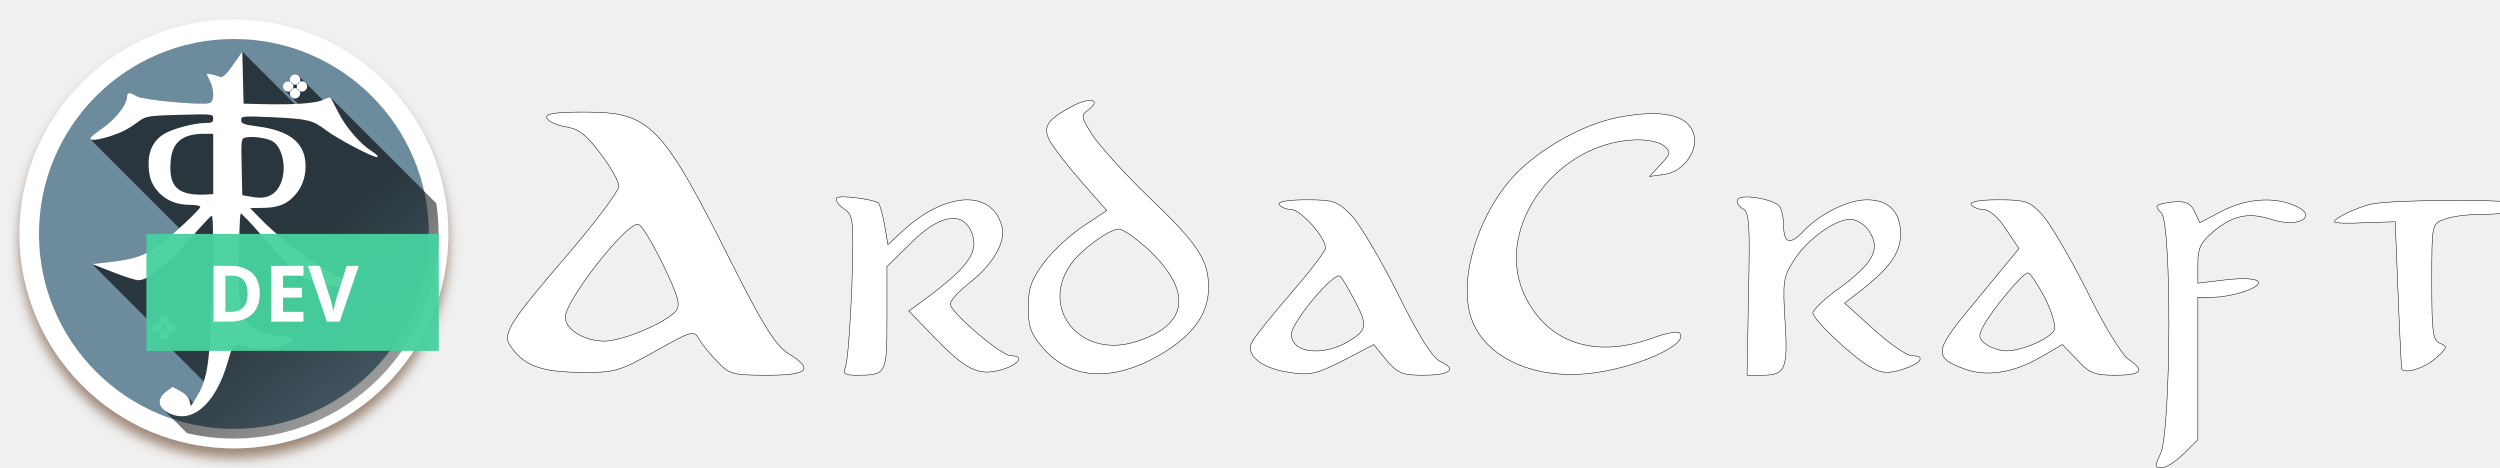
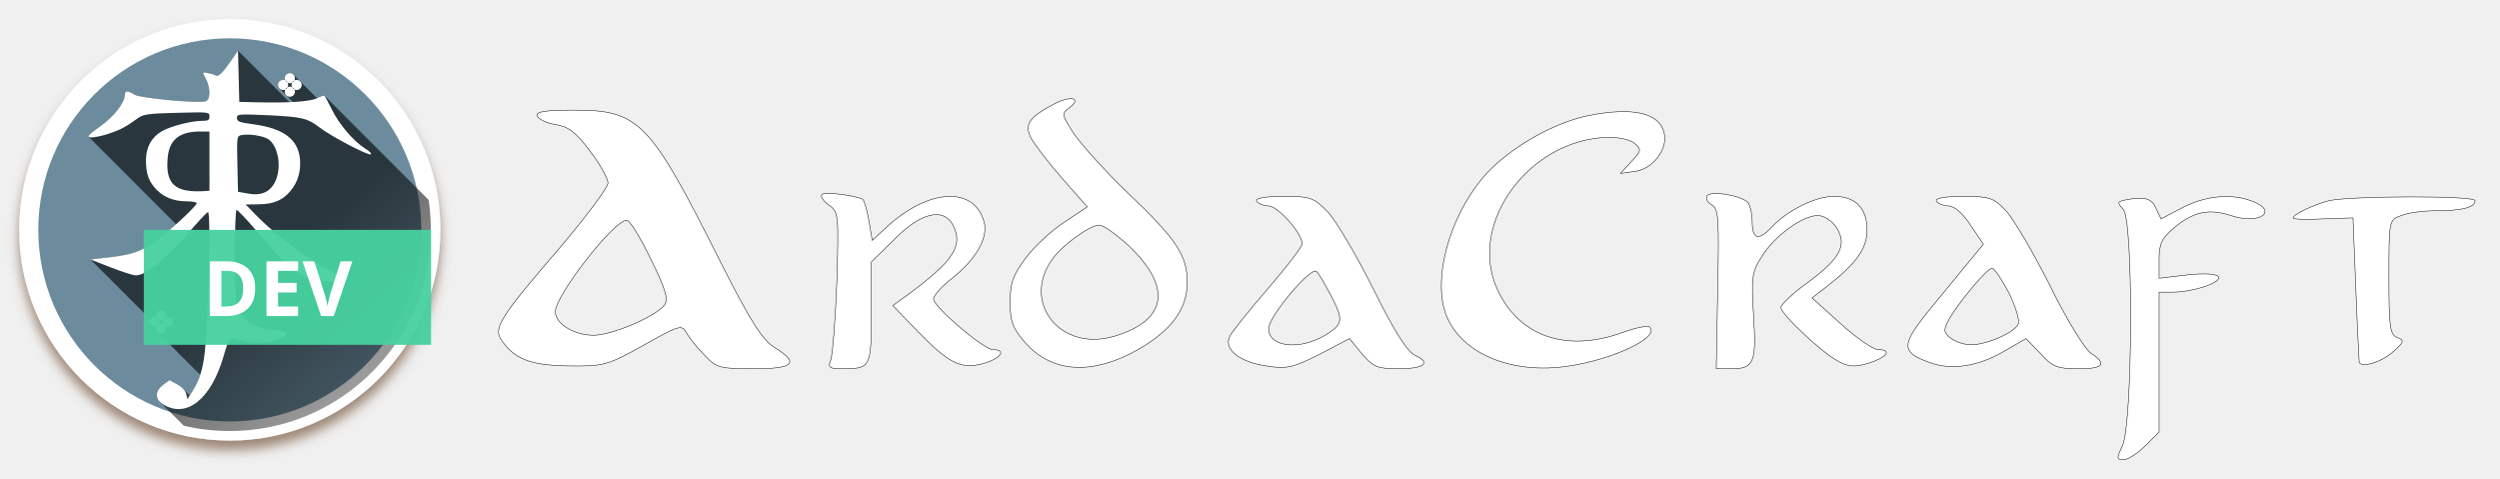
- <svg xmlns="http://www.w3.org/2000/svg" x="0" y="0" height="48" version="1.1">
+ <svg xmlns="http://www.w3.org/2000/svg" x="0" y="0" viewBox="0 0 261 50" version="1.1">
  <defs>
    <linearGradient x1="9.249" y1="5.289" x2="56.075" y2="60.035" gradientUnits="userSpaceOnUse" id="color-1">
      <stop offset="0.41" stop-color="#000000" stop-opacity="0.61" />
      <stop offset="1" stop-color="#000000" stop-opacity="0" />
    </linearGradient>
    <filter id="dropshadow">
      <feColorMatrix type="matrix" values="0 0 0 0 .25  0 0 0 0 .15  0 0 0 0 .1  0 0 0 .8 0" />
      <feOffset dx="0" dy="1" />
      <feGaussianBlur stdDeviation="0.6" />
      <feComposite in="SourceGraphic" />
    </filter>
  </defs>
  <g fill="none" stroke="none" stroke-width="none" stroke-linecap="butt" stroke-linejoin="miter" stroke-miterlimit="none" stroke-dasharray="" stroke-dashoffset="0" font-family="none" font-weight="none" font-size="none" text-anchor="none" mix-blend-mode="normal">
    <g fill="#ffffff" stroke="none" stroke-width="1" stroke-miterlimit="4" font-family="&quot;Open Sans&quot;, sans-serif" font-weight="normal" font-size="14" text-anchor="start">
      <g />
    </g>
    <g fill="#ffffff" stroke="none" stroke-width="1" stroke-miterlimit="4" font-family="&quot;Open Sans&quot;, sans-serif" font-weight="normal" font-size="14" text-anchor="start">
      <g />
    </g>
    <path d="M3,24c0,-11.598 9.402,-21 21,-21c11.598,0 21,9.402 21,21c0,11.598 -9.402,21 -21,21c-11.598,0 -21,-9.402 -21,-21z" fill="#6c8c9e" stroke="white" stroke-width="2" stroke-miterlimit="10" font-family="sans-serif" font-weight="normal" font-size="12" text-anchor="start" filter="url(#dropshadow)" />
    <path d="M33.896,9.996l10.872,10.872c0.153,1.022 0.232,2.068 0.232,3.132c0,11.598 -9.402,21 -21,21c-1.653,0 -3.261,-0.191 -4.804,-0.552l-2.487,-2.487c-0.534,-0.534 -0.414,-1.226 0.373,-1.806l0.619,-0.464l0.818,0.442c0.221,0.121 0.419,0.268 0.576,0.425l0.731,0.731l0.24,-0.382l0.823,0.823c0,0 0,0 0,0l-0.823,-0.823c0.363,-0.573 0.638,-1.114 0.85,-1.758c0,0 -5.158,-5.158 -5.158,-5.158c-0.096,-0.096 -0.155,-0.229 -0.155,-0.375c0,-0.107 0.032,-0.206 0.086,-0.29l-6.228,-6.228l2.077,-0.243c2.232,-0.265 3.204,-0.597 4.662,-1.613c0.501,-0.34 1.37,-1.073 2.2,-1.822l-9.129,-9.129c-0.108,-0.108 0.199,-0.381 1.161,-1.069c1.458,-1.016 2.607,-2.497 2.607,-3.314c0,-0.464 0.309,-0.464 0.994,-0.022c0.597,0.376 6.783,0.95 7.468,0.685c0.486,-0.177 0.486,-1.348 0.044,-2.232c-0.177,-0.331 -0.331,-0.685 -0.331,-0.729c0,-0.11 0.773,0.044 1.392,0.287c0.243,0.088 0.641,-0.309 1.304,-1.237l0.95,-1.37l5.381,5.381c0.123,-0.005 0.243,-0.011 0.359,-0.018c0,0 -1.41,-1.41 -1.41,-1.41c-0.096,-0.096 -0.155,-0.229 -0.155,-0.375c0,0 0.53,0.53 0.53,0.53c0,0 0,0 0,0l-0.53,-0.53c0,-0.293 0.237,-0.53 0.53,-0.53l0,0c0,0 0,0 0,0c0.082,0 0.159,0.018 0.228,0.052c-0.033,-0.069 -0.052,-0.147 -0.052,-0.228c0,-0.293 0.237,-0.53 0.53,-0.53l0,0c0.146,0 0.279,0.059 0.375,0.155l0.003,0.003c-0.001,-0.001 -0.002,-0.002 -0.003,-0.003l2.467,2.467c0.392,-0.194 0.738,-0.302 0.782,-0.258z" fill="url(#color-1)" stroke-width="1" stroke-miterlimit="10" font-family="sans-serif" font-weight="normal" font-size="12" text-anchor="start" />
    <path d="M24.859,5.289l0.133,5.347l1.812,0.044c3.226,0.088 5.546,-0.066 6.297,-0.42c0.398,-0.199 0.751,-0.309 0.795,-0.265c0.044,0.044 0.398,0.729 0.795,1.502c0.773,1.547 2.276,3.292 3.491,4.043c0.442,0.265 0.663,0.53 0.53,0.574c-0.331,0.11 -4.088,-1.856 -5.303,-2.784c-1.348,-1.016 -1.834,-1.127 -5.502,-1.304c-3.027,-0.133 -3.16,-0.11 -3.16,0.287c0,0.376 0.243,0.464 1.723,0.663c3.137,0.42 4.662,1.569 4.861,3.624c0.11,1.259 -0.221,2.43 -0.994,3.336c-0.84,0.994 -1.768,1.37 -3.314,1.392l-1.37,0.022l1.038,1.061c2.696,2.784 7.822,6.341 9.125,6.341c0.641,0 0.707,0.42 0.088,0.574c-1.083,0.265 -3.27,-0.044 -4.419,-0.641c-1.149,-0.574 -1.812,-1.237 -4.839,-4.75c-0.972,-1.127 -1.856,-2.033 -1.944,-2.033c-0.088,0 -0.177,2.143 -0.177,4.75c0,3.844 0.066,4.905 0.354,5.634c0.486,1.237 1.834,2.011 3.734,2.165c0.795,0.044 1.436,0.199 1.436,0.309c0,0.11 -0.42,0.398 -0.928,0.619c-1.127,0.508 -2.872,0.574 -4.088,0.133c-1.038,-0.376 -1.127,-0.287 -1.701,1.745c-1.304,4.419 -3.844,6.452 -6.275,4.971c-0.906,-0.552 -0.906,-1.392 0.022,-2.077l0.619,-0.464l0.818,0.442c0.486,0.265 0.862,0.663 0.928,0.994l0.133,0.552l0.486,-0.773c1.149,-1.812 1.414,-3.314 1.613,-8.727c0.221,-6.805 0.243,-10.053 0.044,-10.031c-0.11,0 -1.127,1.105 -2.276,2.43c-2.165,2.519 -4.242,4.176 -5.236,4.176c-0.309,0 -1.48,-0.376 -2.651,-0.84l-2.099,-0.818l2.077,-0.243c2.232,-0.265 3.204,-0.597 4.662,-1.613c1.171,-0.795 4.353,-3.734 4.353,-4.021c0,-0.11 -0.486,-0.199 -1.083,-0.199c-1.304,0 -2.364,-0.42 -3.16,-1.259c-0.773,-0.818 -1.061,-1.613 -1.061,-3.027c0,-1.348 0.574,-2.408 1.657,-3.027c0.862,-0.508 3.071,-1.083 4.132,-1.083c0.707,0 0.84,-0.066 0.84,-0.464c0,-0.464 -0.044,-0.464 -3.403,-0.376c-2.917,0.066 -3.469,0.155 -3.999,0.508c-1.414,1.016 -1.834,1.237 -3.137,1.679c-0.751,0.243 -1.613,0.42 -1.878,0.376c-0.42,-0.044 -0.265,-0.243 0.972,-1.127c1.458,-1.016 2.607,-2.497 2.607,-3.314c0,-0.464 0.309,-0.464 0.994,-0.022c0.597,0.376 6.783,0.95 7.468,0.685c0.486,-0.177 0.486,-1.348 0.044,-2.232c-0.177,-0.331 -0.331,-0.685 -0.331,-0.729c0,-0.11 0.773,0.044 1.392,0.287c0.243,0.088 0.641,-0.309 1.304,-1.237z M21.876,13.73l-1.038,0c-2.165,0.022 -3.204,0.906 -3.336,2.872c-0.199,2.607 0.773,3.491 3.668,3.358l0.707,-0.044z M25.235,14.105c-0.486,0.088 -0.508,0.133 -0.442,3.005l0.066,2.917l1.038,0.177c1.48,0.287 2.475,-0.221 2.961,-1.525c0.552,-1.458 0.133,-3.513 -0.84,-4.154c-0.574,-0.354 -2.011,-0.574 -2.784,-0.42z M29.035,8.869c0,-0.293 0.237,-0.53 0.53,-0.53c0.082,0 0.159,0.018 0.228,0.052c-0.033,-0.069 -0.052,-0.147 -0.052,-0.228c0,-0.293 0.237,-0.53 0.53,-0.53c0.293,0 0.53,0.237 0.53,0.53c0,0.082 -0.018,0.159 -0.052,0.228c0.069,-0.033 0.147,-0.052 0.228,-0.052c0.293,0 0.53,0.237 0.53,0.53c0,0.293 -0.237,0.53 -0.53,0.53c-0.082,0 -0.159,-0.018 -0.228,-0.052c0.033,0.069 0.052,0.147 0.052,0.228c0,0.293 -0.237,0.53 -0.53,0.53c-0.293,0 -0.53,-0.237 -0.53,-0.53c0,-0.082 0.018,-0.159 0.052,-0.228c-0.069,0.033 -0.147,0.052 -0.228,0.052c-0.293,0 -0.53,-0.237 -0.53,-0.53z M17.318,34.094c0.033,0.069 0.052,0.147 0.052,0.228c0,0.293 -0.237,0.53 -0.53,0.53c-0.293,0 -0.53,-0.237 -0.53,-0.53c0,-0.082 0.018,-0.159 0.052,-0.228c-0.069,0.033 -0.147,0.052 -0.228,0.052c-0.293,0 -0.53,-0.237 -0.53,-0.53c0,-0.293 0.237,-0.53 0.53,-0.53c0.082,0 0.159,0.018 0.228,0.052c-0.033,-0.069 -0.052,-0.147 -0.052,-0.228c0,-0.293 0.237,-0.53 0.53,-0.53c0.293,0 0.53,0.237 0.53,0.53c0,0.082 -0.018,0.159 -0.052,0.228c0.069,-0.033 0.147,-0.052 0.228,-0.052c0.293,0 0.53,0.237 0.53,0.53c0,0.293 -0.237,0.53 -0.53,0.53c-0.082,0 -0.159,-0.018 -0.228,-0.052z M30.272,9.045c0.082,0 0.159,0.018 0.228,0.052c-0.033,-0.069 -0.052,-0.147 -0.052,-0.228c0,-0.082 0.018,-0.159 0.052,-0.228c-0.069,0.033 -0.147,0.052 -0.228,0.052c-0.082,0 -0.159,-0.018 -0.228,-0.052c0.033,0.069 0.052,0.147 0.052,0.228c0,0.082 -0.018,0.159 -0.052,0.228c0.069,-0.033 0.147,-0.052 0.228,-0.052z M16.839,33.438c-0.082,0 -0.159,-0.018 -0.228,-0.052c0.033,0.069 0.052,0.147 0.052,0.228c0,0.082 -0.018,0.159 -0.052,0.228c0.069,-0.033 0.147,-0.052 0.228,-0.052c0.082,0 0.159,0.018 0.228,0.052c-0.033,-0.069 -0.052,-0.147 -0.052,-0.228c0,-0.082 0.018,-0.159 0.052,-0.228c-0.069,0.033 -0.147,0.052 -0.228,0.052z M17.067,33.843c0.052,0.109 0.141,0.198 0.251,0.251c-0.052,-0.109 -0.141,-0.198 -0.251,-0.251z M16.611,33.386c-0.052,-0.109 -0.141,-0.198 -0.251,-0.251c0.052,0.109 0.141,0.198 0.251,0.251z M16.36,34.094c0.109,-0.052 0.198,-0.141 0.251,-0.251c-0.109,0.052 -0.198,0.141 -0.251,0.251z M30.044,8.64c-0.052,-0.109 -0.141,-0.198 -0.251,-0.251c0.052,0.109 0.141,0.198 0.251,0.251z M29.794,9.347c0.109,-0.052 0.198,-0.141 0.251,-0.251c-0.109,0.052 -0.198,0.141 -0.251,0.251z M17.318,33.136c-0.109,0.052 -0.198,0.141 -0.251,0.251c0.109,-0.052 0.198,-0.141 0.251,-0.251z M30.751,8.39c-0.109,0.052 -0.198,0.141 -0.251,0.251c0.109,-0.052 0.198,-0.141 0.251,-0.251z M30.501,9.097c0.052,0.109 0.141,0.198 0.251,0.251c-0.052,-0.109 -0.141,-0.198 -0.251,-0.251z" fill="#ffffff" stroke-width="0" stroke-miterlimit="10" font-family="sans-serif" font-weight="normal" font-size="12" text-anchor="start" />
    <path d="M15.02,36l0,-12l30,0l0,12z" fill-opacity="0.95" fill="#47d19f" stroke-width="1" stroke-miterlimit="10" font-family="sans-serif" font-weight="normal" font-size="12" text-anchor="start" />
    <text x="29" y="33" fill="#ffffff" stroke-width="1" stroke-miterlimit="10" font-family="sans-serif" font-weight="bold" font-size="8" text-anchor="middle">DEV</text>
  </g>
  <g id="text" transform="translate(50,50) scale(0.05,-0.05)" fill="white" stroke="black" stroke-width="1">
    <path d="M1204 784 c-55 -29 -65 -43 -50 -73 8 -14 37 -52 66 -85 l51 -58 -48 -32 c-26 -17 -62 -50 -80 -74 -27 -36 -33 -53 -33 -92 0 -41 5 -55 31 -85 56-64 141 -69 236 -15 70 40 103 85 103 140 0 56 -21 89 -124 187 -47 45 -97 101 -113 124 -25 39 -26 42 -9 54 26 20 4 26 -30 9z m147 -291 c98 -89 90 -161 -23 -195 -113 -34 -196 71-129 162 21 29 78 70 97 70 8 0 32-17 55-37z" />
    <path d="M122 758 c3-7 20-15 38-18 27-4 43-16 72-55 21-27 38-58 38-67 0-10-47-72-103-138-119-138-136-164-121-188 27-41 61-55 141-56 74-1 82 1 157 43 75 42 80 44 90 26 6-11 23-32 38-47 24-26 32-28 102-28 85 0 97 12 43 45-25 16-50 55-114 182-145 289-168 313-303 313-61 0-81-3-78-12z m238-300 c32-66 37-84 27-96-20-24-109-62-147-62-41 0-80 24-80 49 0 34 122 191 149 191 7 0 29-37 51-82z" />
    <path d="M2320 759 c-62-12-139-52-193-100-79-69-130-202-113-293 17-89 118-144 241-133 98 9 215 61 191 84-3 4-29-1-56-11-121-44-221-7-265 96-56 135 70 305 230 311 24 1 49-4 59-12 15-13 15-16-6-38 l-23-25 29 4 c38 4 71 47 62 81-10 41-64 54-156 36z" />
    <path d="M717 594 c-4-4 3-14 14-22 21-14 21-21 17-161-3-80-9-154-13-164-6-14-2-17 23-17 61 0 62 2 62 117 l0 106 49 48 c54 55 101 66 121 30 23-44 3-75-96-148 l-29-21 50-52 c67-69 92-82 139-69 36 10 50 29 20 29-19 0-124 89-124 106 0 7 18 27 40 44 48 38 74 83 66 115-20 78-118 72-207-12 l-27-25-7 41 c-4 23-10 43-13 45-16 8-79 16-85 10z" />
    <path d="M2566 591 c-4-5 1-14 10-19 14-8 15-30 12-175 l-3-167 31 0 c48 0 53 13 47 110-5 79-4 92 17 124 26 43 85 86 117 86 13 0 30-11 39-25 23-36 9-64-60-115-31-22-56-46-56-52 0-14 86-95 121-113 21-11 34-12 63-3 38 12 49 28 19 28-10 0-45 24-78 54 l-60 54 30 23 c63 49 85 80 85 119 0 45-24 70-69 70-39 0-97-29-130-64-28-30-41-26-41 12 0 15-4 32-8 38-10 15-79 27-86 15z" />
    <path d="M1625 580 c3-5 15-10 25-10 19 0 70-57 70-79 0-6-32-48-71-93-39-45-75-90-80-100-14-26 19-54 76-62 42-7 55-4 111 24 l63 33 26-32 c23-27 33-31 75-31 55 0 71 12 36 28-16 7-44 51-87 138-35 70-78 143-95 161-29 30-36 33-93 33-39 0-60-4-56-10z m154-195 c28-53 27-62-11-85-53-32-118-25-118 14 0 25 89 131 100 119 5-4 17-26 29-48z" />
    <path d="M3045 580 c3-5 15-10 25-10 12 0 31-16 46-40 l27-40-24-29 c-13-16-51-62-83-101-66-80-67-95-5-117 45-17 102-8 156 24 l45 26 30-31 c25-28 36-32 79-32 54 0 61 10 26 33-12 8-51 71-85 141-35 69-76 139-92 156-25 27-34 30-90 30-38 0-59-4-55-10z m151-191 c14-28 23-58 20-65-7-18-66-44-99-44-13 0-31 6-41 13-16 12-17 17-6 38 18 34 81 109 91 109 5 0 20-23 35-51z" />
    <path d="M3442 583 c-20-4-20-6-7-20 22-21 20-453-2-495-12-25-12-28 3-28 8 0 29 13 45 29 l29 29 0 146 0 146 28 0 c43 0 103 20 96 32-4 6-28 8-65 4 l-59-7 0 40 c0 32 6 44 31 65 40 34 73 41 119 26 60-20 101 9 44 30-43 17-99 11-146-14 l-44-23-10 21 c-9 22-24 26-62 19z" />
    <path d="M3865 581 c-32-8-75-29-75-36 0-3 28-4 63-2 l62 2 6-150 c3-82 7-151 7-152 7-11 46 1 69 21 25 22 26 25 11 31-16 6-18 22-18 126 0 119 0 120 26 129 14 6 47 10 74 10 53 0 80 7 80 21 0 11-261 10-305 0z" />
  </g>
</svg>
